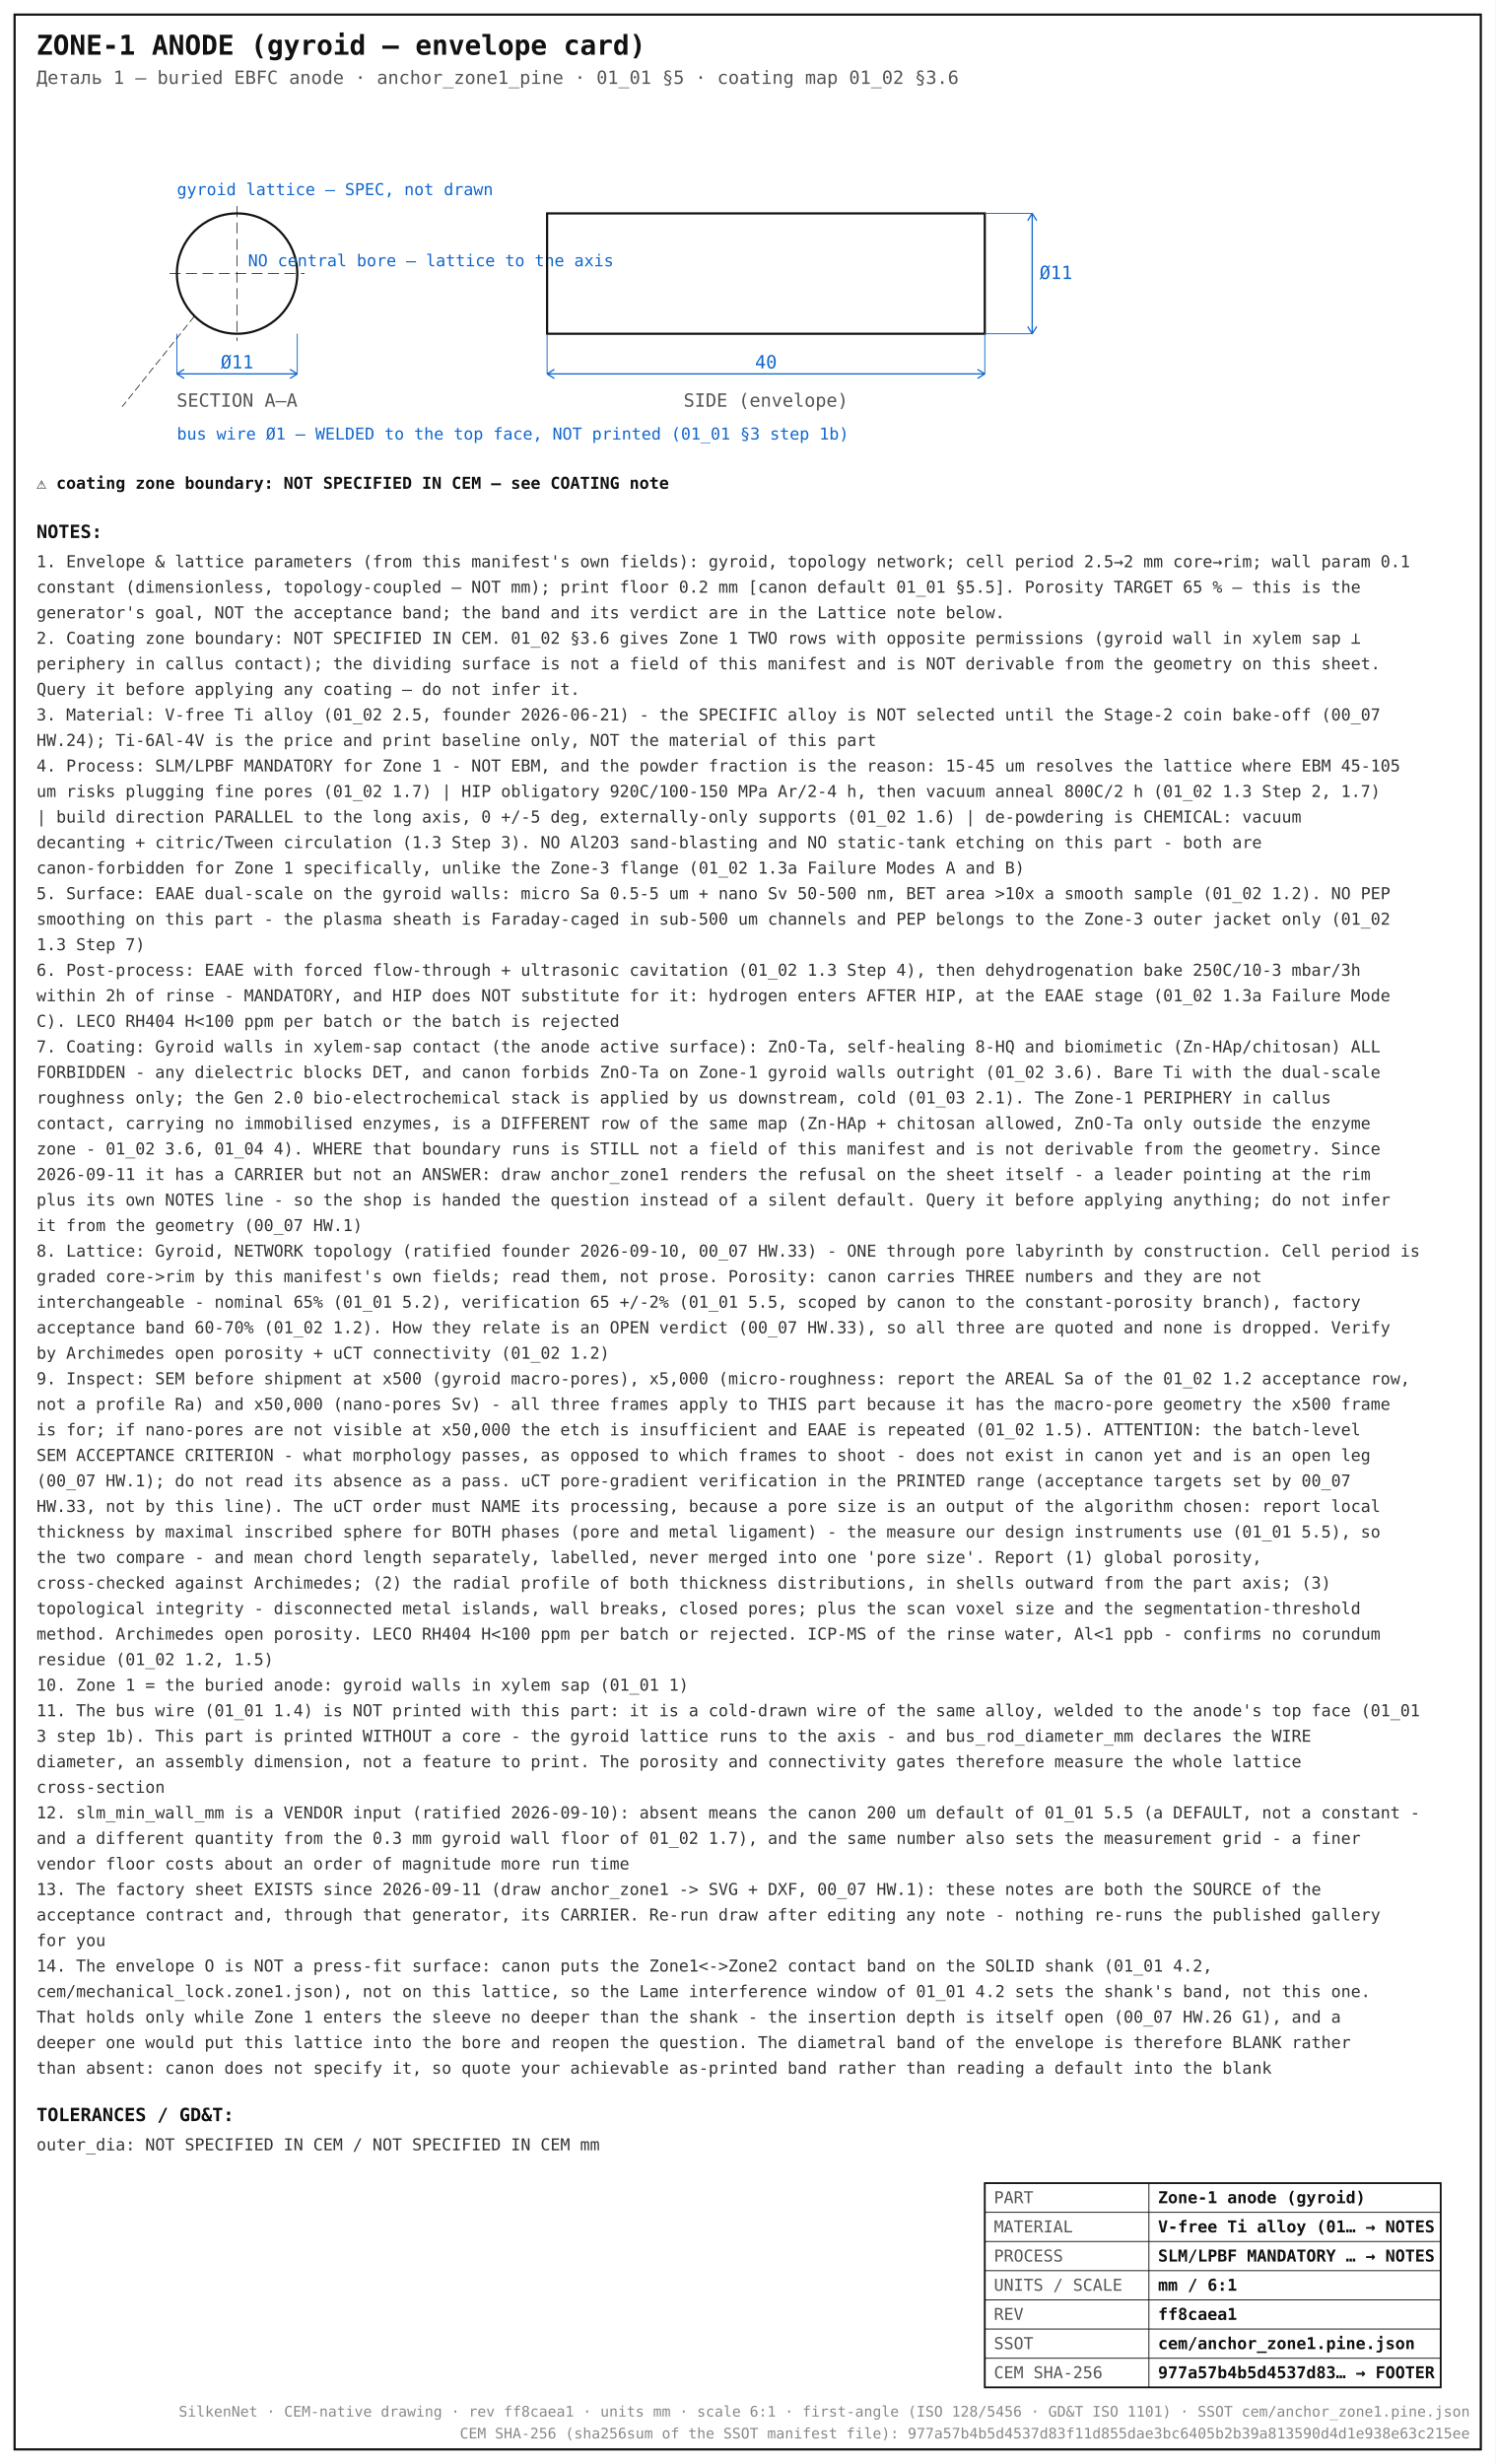
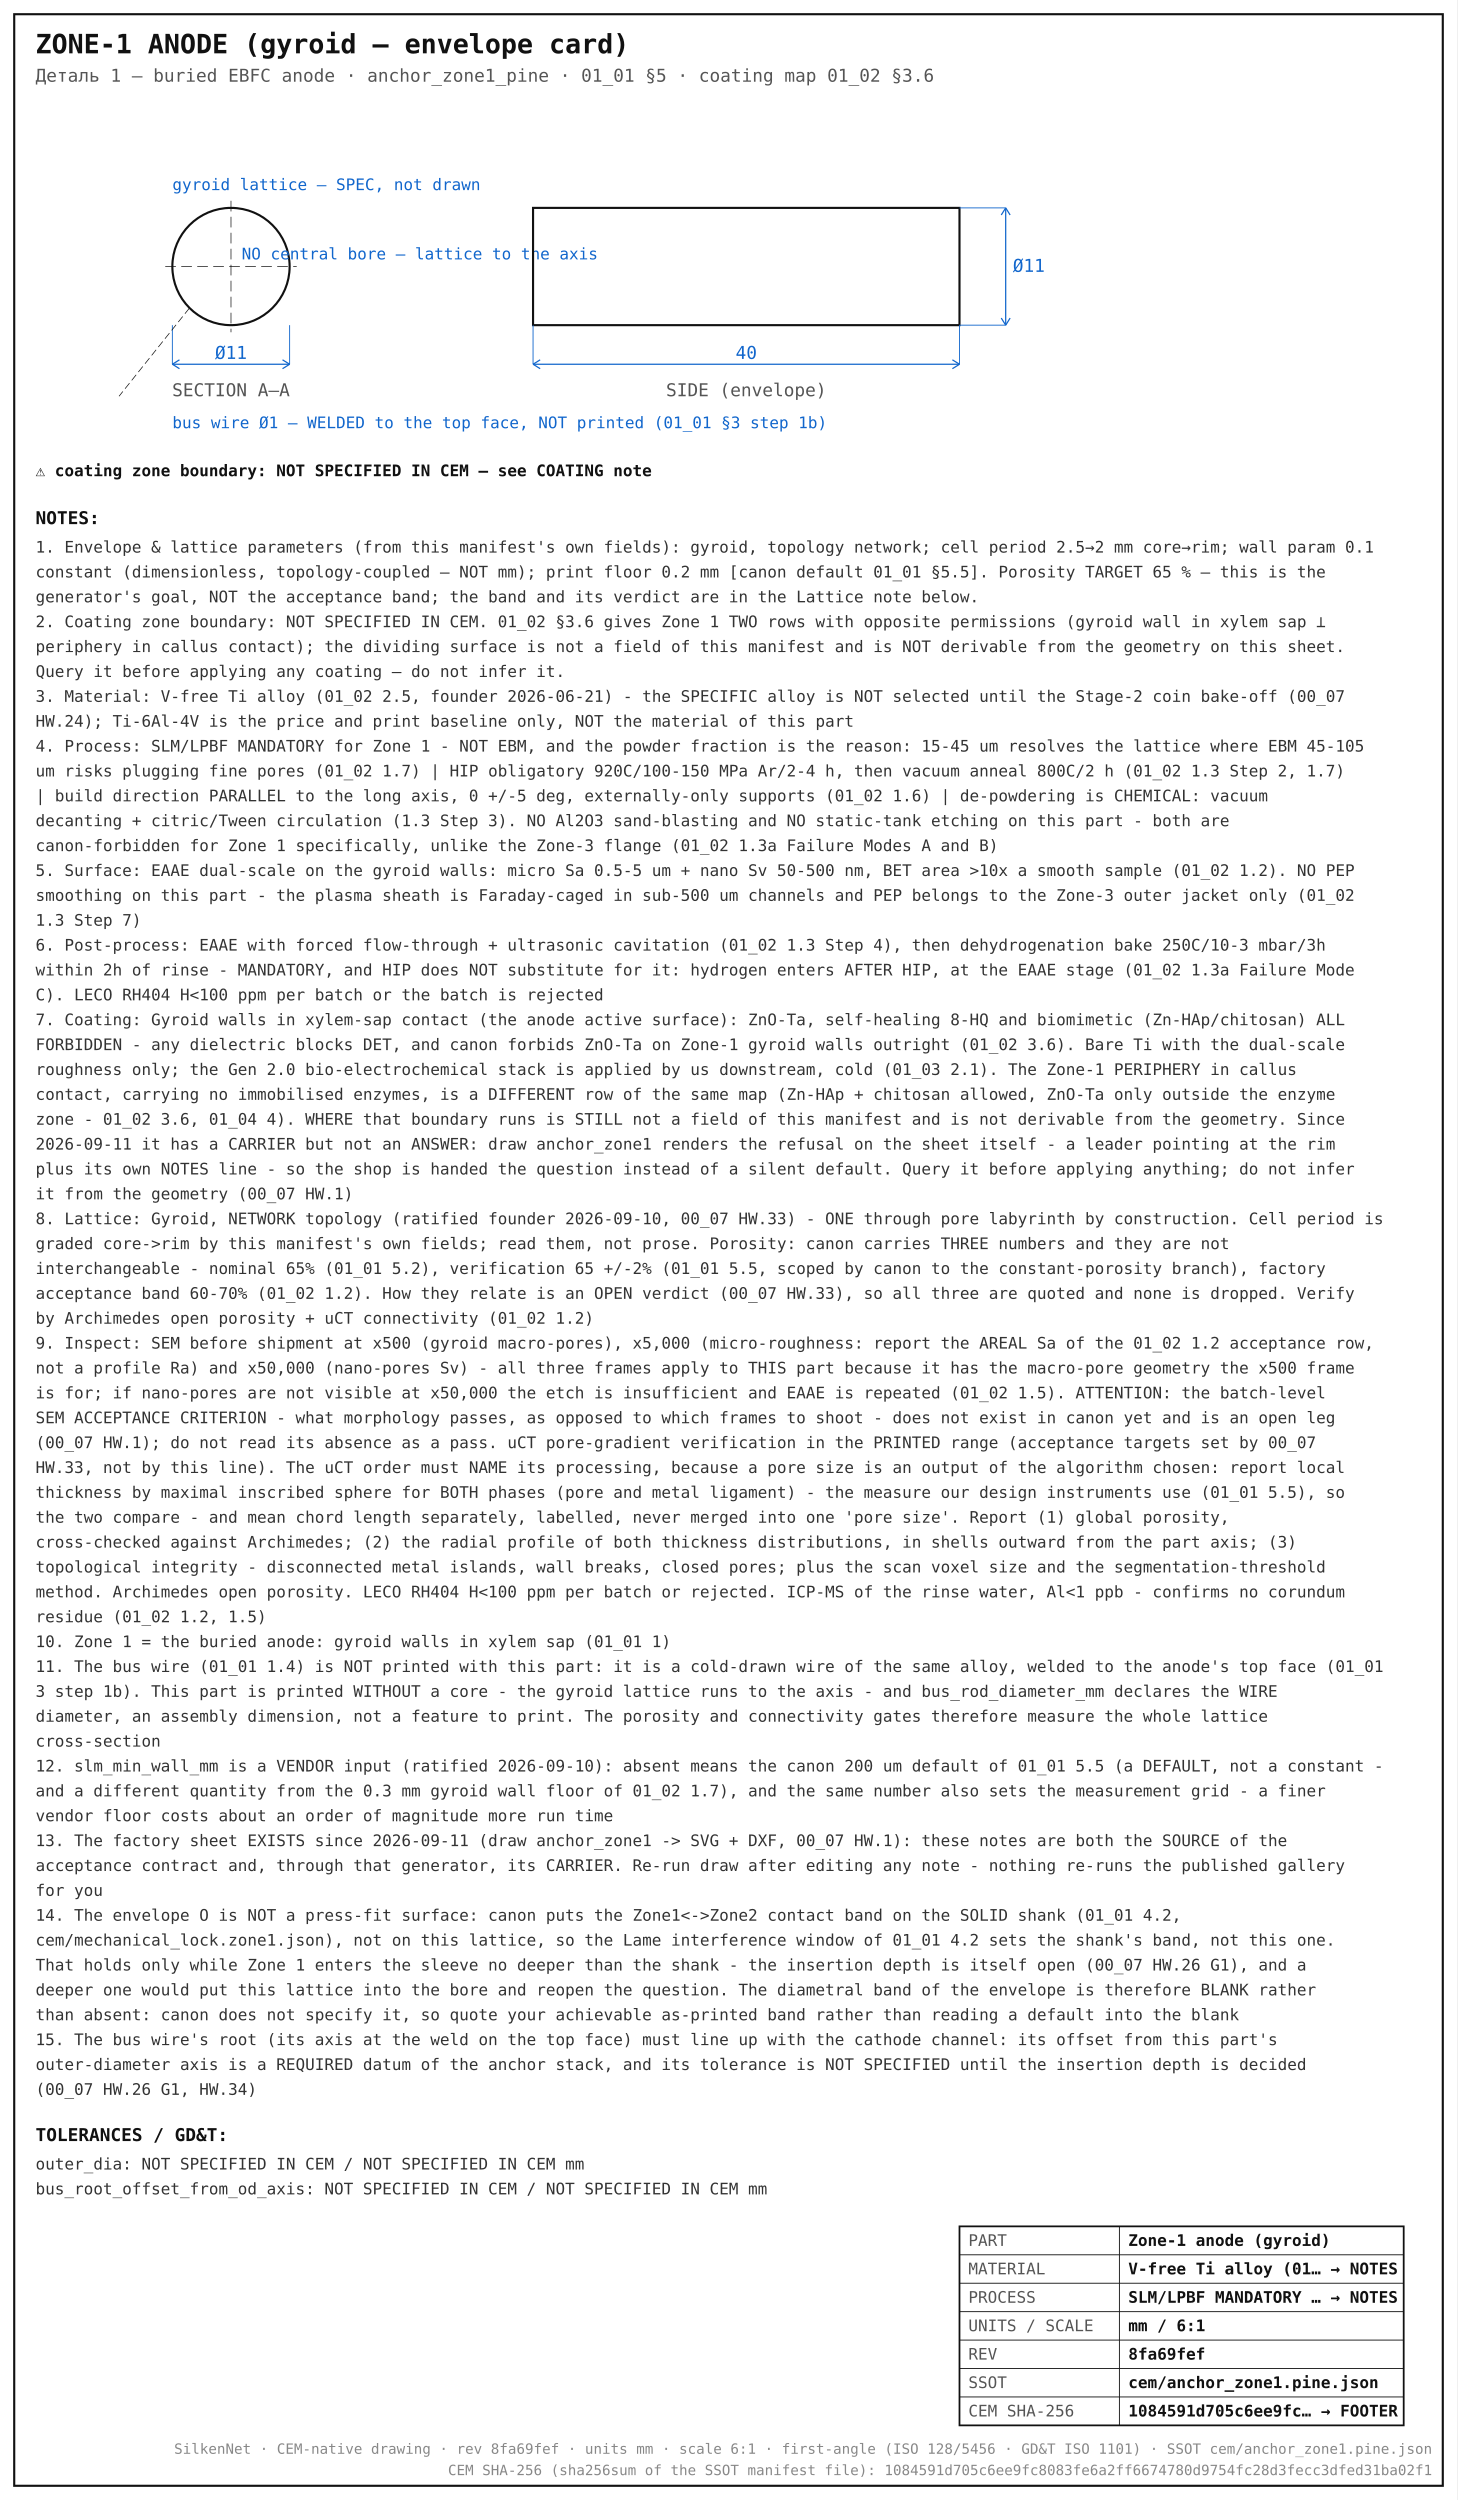
- <svg xmlns="http://www.w3.org/2000/svg" width="820" height="1351" viewBox="0 0 820 1351">
-   <rect x="0" y="0" width="820" height="1351" fill="white" />
-   <rect x="8" y="8" width="804" height="1335" fill="none" stroke="#111" stroke-width="1.2" />
+ <svg xmlns="http://www.w3.org/2000/svg" width="820" height="1407" viewBox="0 0 820 1407">
+   <rect x="0" y="0" width="820" height="1407" fill="white" />
+   <rect x="8" y="8" width="804" height="1391" fill="none" stroke="#111" stroke-width="1.2" />
  <text x="20" y="30" font-family="monospace" font-size="15" text-anchor="start" fill="#111" font-weight="bold">ZONE-1 ANODE  (gyroid — envelope card)</text>
  <text x="20" y="46" font-family="monospace" font-size="10" text-anchor="start" fill="#555" font-weight="normal">Деталь 1 — buried EBFC anode · anchor_zone1_pine · 01_01 §5 · coating map 01_02 §3.6</text>
  <circle cx="130" cy="150" r="33" fill="none" stroke="#111" stroke-width="1.2" />
  <line x1="93" y1="150" x2="167" y2="150" stroke="#111" stroke-width="0.4" stroke-dasharray="6 3" />
  <line x1="130" y1="113" x2="130" y2="187" stroke="#111" stroke-width="0.4" stroke-dasharray="6 3" />
  <text x="130" y="223" font-family="monospace" font-size="10" text-anchor="middle" fill="#555" font-weight="normal">SECTION A–A</text>
  <line x1="97" y1="183" x2="97" y2="205" stroke="#1166cc" stroke-width="0.5" />
  <line x1="163" y1="183" x2="163" y2="205" stroke="#1166cc" stroke-width="0.5" />
  <line x1="97" y1="205" x2="163" y2="205" stroke="#1166cc" stroke-width="0.7" />
  <line x1="97" y1="205" x2="101" y2="202.5" stroke="#1166cc" stroke-width="0.7" />
  <line x1="97" y1="205" x2="101" y2="207.5" stroke="#1166cc" stroke-width="0.7" />
  <line x1="163" y1="205" x2="159" y2="202.5" stroke="#1166cc" stroke-width="0.7" />
  <line x1="163" y1="205" x2="159" y2="207.5" stroke="#1166cc" stroke-width="0.7" />
  <text x="130" y="202" font-family="monospace" font-size="10" text-anchor="middle" fill="#1166cc" font-weight="normal">Ø11</text>
  <text x="136" y="146" font-family="monospace" font-size="9" text-anchor="start" fill="#1166cc" font-weight="normal">NO central bore — lattice to the axis</text>
  <text x="97" y="241" font-family="monospace" font-size="9" text-anchor="start" fill="#1166cc" font-weight="normal">bus wire Ø1 — WELDED to the top face, NOT printed (01_01 §3 step 1b)</text>
  <text x="97" y="107" font-family="monospace" font-size="9" text-anchor="start" fill="#1166cc" font-weight="normal">gyroid lattice — SPEC, not drawn</text>
  <line x1="106.57" y1="173.43" x2="67" y2="223" stroke="#111" stroke-width="0.4" stroke-dasharray="4 2" />
  <text x="20" y="268" font-family="monospace" font-size="9" text-anchor="start" fill="#111" font-weight="bold">⚠ coating zone boundary: NOT SPECIFIED IN CEM — see COATING note</text>
  <rect x="300" y="117" width="240" height="66" fill="none" stroke="#111" stroke-width="1.2" />
  <text x="420" y="223" font-family="monospace" font-size="10" text-anchor="middle" fill="#555" font-weight="normal">SIDE (envelope)</text>
  <line x1="300" y1="183" x2="300" y2="205" stroke="#1166cc" stroke-width="0.5" />
  <line x1="540" y1="183" x2="540" y2="205" stroke="#1166cc" stroke-width="0.5" />
  <line x1="300" y1="205" x2="540" y2="205" stroke="#1166cc" stroke-width="0.7" />
  <line x1="300" y1="205" x2="304" y2="202.5" stroke="#1166cc" stroke-width="0.7" />
  <line x1="300" y1="205" x2="304" y2="207.5" stroke="#1166cc" stroke-width="0.7" />
  <line x1="540" y1="205" x2="536" y2="202.5" stroke="#1166cc" stroke-width="0.7" />
  <line x1="540" y1="205" x2="536" y2="207.5" stroke="#1166cc" stroke-width="0.7" />
  <text x="420" y="202" font-family="monospace" font-size="10" text-anchor="middle" fill="#1166cc" font-weight="normal">40</text>
  <line x1="540" y1="117" x2="566" y2="117" stroke="#1166cc" stroke-width="0.5" />
  <line x1="540" y1="183" x2="566" y2="183" stroke="#1166cc" stroke-width="0.5" />
  <line x1="566" y1="117" x2="566" y2="183" stroke="#1166cc" stroke-width="0.7" />
  <line x1="566" y1="117" x2="563.5" y2="121" stroke="#1166cc" stroke-width="0.7" />
  <line x1="566" y1="117" x2="568.5" y2="121" stroke="#1166cc" stroke-width="0.7" />
  <line x1="566" y1="183" x2="563.5" y2="179" stroke="#1166cc" stroke-width="0.7" />
  <line x1="566" y1="183" x2="568.5" y2="179" stroke="#1166cc" stroke-width="0.7" />
  <text x="570" y="153" font-family="monospace" font-size="10" text-anchor="start" fill="#1166cc" font-weight="normal">Ø11</text>
  <text x="20" y="295" font-family="monospace" font-size="10" text-anchor="start" fill="#111" font-weight="bold">NOTES:</text>
  <text x="20" y="311" font-family="monospace" font-size="9" text-anchor="start" fill="#333" font-weight="normal">1. Envelope &amp; lattice parameters (from this manifest's own fields): gyroid, topology network; cell period 2.5→2 mm core→rim; wall param 0.1</text>
  <text x="20" y="325" font-family="monospace" font-size="9" text-anchor="start" fill="#333" font-weight="normal">   constant (dimensionless, topology-coupled — NOT mm); print floor 0.2 mm [canon default 01_01 §5.5]. Porosity TARGET 65 % — this is the</text>
  <text x="20" y="339" font-family="monospace" font-size="9" text-anchor="start" fill="#333" font-weight="normal">   generator's goal, NOT the acceptance band; the band and its verdict are in the Lattice note below.</text>
  <text x="20" y="353" font-family="monospace" font-size="9" text-anchor="start" fill="#333" font-weight="normal">2. Coating zone boundary: NOT SPECIFIED IN CEM. 01_02 §3.6 gives Zone 1 TWO rows with opposite permissions (gyroid wall in xylem sap ⊥</text>
  <text x="20" y="367" font-family="monospace" font-size="9" text-anchor="start" fill="#333" font-weight="normal">   periphery in callus contact); the dividing surface is not a field of this manifest and is NOT derivable from the geometry on this sheet.</text>
  <text x="20" y="381" font-family="monospace" font-size="9" text-anchor="start" fill="#333" font-weight="normal">   Query it before applying any coating — do not infer it.</text>
  <text x="20" y="395" font-family="monospace" font-size="9" text-anchor="start" fill="#333" font-weight="normal">3. Material: V-free Ti alloy (01_02 2.5, founder 2026-06-21) - the SPECIFIC alloy is NOT selected until the Stage-2 coin bake-off (00_07</text>
  <text x="20" y="409" font-family="monospace" font-size="9" text-anchor="start" fill="#333" font-weight="normal">   HW.24); Ti-6Al-4V is the price and print baseline only, NOT the material of this part</text>
  <text x="20" y="423" font-family="monospace" font-size="9" text-anchor="start" fill="#333" font-weight="normal">4. Process: SLM/LPBF MANDATORY for Zone 1 - NOT EBM, and the powder fraction is the reason: 15-45 um resolves the lattice where EBM 45-105</text>
  <text x="20" y="437" font-family="monospace" font-size="9" text-anchor="start" fill="#333" font-weight="normal">   um risks plugging fine pores (01_02 1.7) | HIP obligatory 920C/100-150 MPa Ar/2-4 h, then vacuum anneal 800C/2 h (01_02 1.3 Step 2, 1.7)</text>
  <text x="20" y="451" font-family="monospace" font-size="9" text-anchor="start" fill="#333" font-weight="normal">   | build direction PARALLEL to the long axis, 0 +/-5 deg, externally-only supports (01_02 1.6) | de-powdering is CHEMICAL: vacuum</text>
  <text x="20" y="465" font-family="monospace" font-size="9" text-anchor="start" fill="#333" font-weight="normal">   decanting + citric/Tween circulation (1.3 Step 3). NO Al2O3 sand-blasting and NO static-tank etching on this part - both are</text>
  <text x="20" y="479" font-family="monospace" font-size="9" text-anchor="start" fill="#333" font-weight="normal">   canon-forbidden for Zone 1 specifically, unlike the Zone-3 flange (01_02 1.3a Failure Modes A and B)</text>
  <text x="20" y="493" font-family="monospace" font-size="9" text-anchor="start" fill="#333" font-weight="normal">5. Surface: EAAE dual-scale on the gyroid walls: micro Sa 0.5-5 um + nano Sv 50-500 nm, BET area &gt;10x a smooth sample (01_02 1.2). NO PEP</text>
  <text x="20" y="507" font-family="monospace" font-size="9" text-anchor="start" fill="#333" font-weight="normal">   smoothing on this part - the plasma sheath is Faraday-caged in sub-500 um channels and PEP belongs to the Zone-3 outer jacket only (01_02</text>
  <text x="20" y="521" font-family="monospace" font-size="9" text-anchor="start" fill="#333" font-weight="normal">   1.3 Step 7)</text>
  <text x="20" y="535" font-family="monospace" font-size="9" text-anchor="start" fill="#333" font-weight="normal">6. Post-process: EAAE with forced flow-through + ultrasonic cavitation (01_02 1.3 Step 4), then dehydrogenation bake 250C/10-3 mbar/3h</text>
  <text x="20" y="549" font-family="monospace" font-size="9" text-anchor="start" fill="#333" font-weight="normal">   within 2h of rinse - MANDATORY, and HIP does NOT substitute for it: hydrogen enters AFTER HIP, at the EAAE stage (01_02 1.3a Failure Mode</text>
  <text x="20" y="563" font-family="monospace" font-size="9" text-anchor="start" fill="#333" font-weight="normal">   C). LECO RH404 H&lt;100 ppm per batch or the batch is rejected</text>
  <text x="20" y="577" font-family="monospace" font-size="9" text-anchor="start" fill="#333" font-weight="normal">7. Coating: Gyroid walls in xylem-sap contact (the anode active surface): ZnO-Ta, self-healing 8-HQ and biomimetic (Zn-HAp/chitosan) ALL</text>
  <text x="20" y="591" font-family="monospace" font-size="9" text-anchor="start" fill="#333" font-weight="normal">   FORBIDDEN - any dielectric blocks DET, and canon forbids ZnO-Ta on Zone-1 gyroid walls outright (01_02 3.6). Bare Ti with the dual-scale</text>
  <text x="20" y="605" font-family="monospace" font-size="9" text-anchor="start" fill="#333" font-weight="normal">   roughness only; the Gen 2.0 bio-electrochemical stack is applied by us downstream, cold (01_03 2.1). The Zone-1 PERIPHERY in callus</text>
  <text x="20" y="619" font-family="monospace" font-size="9" text-anchor="start" fill="#333" font-weight="normal">   contact, carrying no immobilised enzymes, is a DIFFERENT row of the same map (Zn-HAp + chitosan allowed, ZnO-Ta only outside the enzyme</text>
  <text x="20" y="633" font-family="monospace" font-size="9" text-anchor="start" fill="#333" font-weight="normal">   zone - 01_02 3.6, 01_04 4). WHERE that boundary runs is STILL not a field of this manifest and is not derivable from the geometry. Since</text>
  <text x="20" y="647" font-family="monospace" font-size="9" text-anchor="start" fill="#333" font-weight="normal">   2026-09-11 it has a CARRIER but not an ANSWER: draw anchor_zone1 renders the refusal on the sheet itself - a leader pointing at the rim</text>
  <text x="20" y="661" font-family="monospace" font-size="9" text-anchor="start" fill="#333" font-weight="normal">   plus its own NOTES line - so the shop is handed the question instead of a silent default. Query it before applying anything; do not infer</text>
  <text x="20" y="675" font-family="monospace" font-size="9" text-anchor="start" fill="#333" font-weight="normal">   it from the geometry (00_07 HW.1)</text>
  <text x="20" y="689" font-family="monospace" font-size="9" text-anchor="start" fill="#333" font-weight="normal">8. Lattice: Gyroid, NETWORK topology (ratified founder 2026-09-10, 00_07 HW.33) - ONE through pore labyrinth by construction. Cell period is</text>
  <text x="20" y="703" font-family="monospace" font-size="9" text-anchor="start" fill="#333" font-weight="normal">   graded core-&gt;rim by this manifest's own fields; read them, not prose. Porosity: canon carries THREE numbers and they are not</text>
  <text x="20" y="717" font-family="monospace" font-size="9" text-anchor="start" fill="#333" font-weight="normal">   interchangeable - nominal 65% (01_01 5.2), verification 65 +/-2% (01_01 5.5, scoped by canon to the constant-porosity branch), factory</text>
  <text x="20" y="731" font-family="monospace" font-size="9" text-anchor="start" fill="#333" font-weight="normal">   acceptance band 60-70% (01_02 1.2). How they relate is an OPEN verdict (00_07 HW.33), so all three are quoted and none is dropped. Verify</text>
  <text x="20" y="745" font-family="monospace" font-size="9" text-anchor="start" fill="#333" font-weight="normal">   by Archimedes open porosity + uCT connectivity (01_02 1.2)</text>
  <text x="20" y="759" font-family="monospace" font-size="9" text-anchor="start" fill="#333" font-weight="normal">9. Inspect: SEM before shipment at x500 (gyroid macro-pores), x5,000 (micro-roughness: report the AREAL Sa of the 01_02 1.2 acceptance row,</text>
  <text x="20" y="773" font-family="monospace" font-size="9" text-anchor="start" fill="#333" font-weight="normal">   not a profile Ra) and x50,000 (nano-pores Sv) - all three frames apply to THIS part because it has the macro-pore geometry the x500 frame</text>
  <text x="20" y="787" font-family="monospace" font-size="9" text-anchor="start" fill="#333" font-weight="normal">   is for; if nano-pores are not visible at x50,000 the etch is insufficient and EAAE is repeated (01_02 1.5). ATTENTION: the batch-level</text>
  <text x="20" y="801" font-family="monospace" font-size="9" text-anchor="start" fill="#333" font-weight="normal">   SEM ACCEPTANCE CRITERION - what morphology passes, as opposed to which frames to shoot - does not exist in canon yet and is an open leg</text>
  <text x="20" y="815" font-family="monospace" font-size="9" text-anchor="start" fill="#333" font-weight="normal">   (00_07 HW.1); do not read its absence as a pass. uCT pore-gradient verification in the PRINTED range (acceptance targets set by 00_07</text>
  <text x="20" y="829" font-family="monospace" font-size="9" text-anchor="start" fill="#333" font-weight="normal">   HW.33, not by this line). The uCT order must NAME its processing, because a pore size is an output of the algorithm chosen: report local</text>
  <text x="20" y="843" font-family="monospace" font-size="9" text-anchor="start" fill="#333" font-weight="normal">   thickness by maximal inscribed sphere for BOTH phases (pore and metal ligament) - the measure our design instruments use (01_01 5.5), so</text>
  <text x="20" y="857" font-family="monospace" font-size="9" text-anchor="start" fill="#333" font-weight="normal">   the two compare - and mean chord length separately, labelled, never merged into one 'pore size'. Report (1) global porosity,</text>
  <text x="20" y="871" font-family="monospace" font-size="9" text-anchor="start" fill="#333" font-weight="normal">   cross-checked against Archimedes; (2) the radial profile of both thickness distributions, in shells outward from the part axis; (3)</text>
  <text x="20" y="885" font-family="monospace" font-size="9" text-anchor="start" fill="#333" font-weight="normal">   topological integrity - disconnected metal islands, wall breaks, closed pores; plus the scan voxel size and the segmentation-threshold</text>
  <text x="20" y="899" font-family="monospace" font-size="9" text-anchor="start" fill="#333" font-weight="normal">   method. Archimedes open porosity. LECO RH404 H&lt;100 ppm per batch or rejected. ICP-MS of the rinse water, Al&lt;1 ppb - confirms no corundum</text>
  <text x="20" y="913" font-family="monospace" font-size="9" text-anchor="start" fill="#333" font-weight="normal">   residue (01_02 1.2, 1.5)</text>
  <text x="20" y="927" font-family="monospace" font-size="9" text-anchor="start" fill="#333" font-weight="normal">10. Zone 1 = the buried anode: gyroid walls in xylem sap (01_01 1)</text>
  <text x="20" y="941" font-family="monospace" font-size="9" text-anchor="start" fill="#333" font-weight="normal">11. The bus wire (01_01 1.4) is NOT printed with this part: it is a cold-drawn wire of the same alloy, welded to the anode's top face (01_01</text>
  <text x="20" y="955" font-family="monospace" font-size="9" text-anchor="start" fill="#333" font-weight="normal">   3 step 1b). This part is printed WITHOUT a core - the gyroid lattice runs to the axis - and bus_rod_diameter_mm declares the WIRE</text>
  <text x="20" y="969" font-family="monospace" font-size="9" text-anchor="start" fill="#333" font-weight="normal">   diameter, an assembly dimension, not a feature to print. The porosity and connectivity gates therefore measure the whole lattice</text>
  <text x="20" y="983" font-family="monospace" font-size="9" text-anchor="start" fill="#333" font-weight="normal">   cross-section</text>
  <text x="20" y="997" font-family="monospace" font-size="9" text-anchor="start" fill="#333" font-weight="normal">12. slm_min_wall_mm is a VENDOR input (ratified 2026-09-10): absent means the canon 200 um default of 01_01 5.5 (a DEFAULT, not a constant -</text>
  <text x="20" y="1011" font-family="monospace" font-size="9" text-anchor="start" fill="#333" font-weight="normal">   and a different quantity from the 0.3 mm gyroid wall floor of 01_02 1.7), and the same number also sets the measurement grid - a finer</text>
  <text x="20" y="1025" font-family="monospace" font-size="9" text-anchor="start" fill="#333" font-weight="normal">   vendor floor costs about an order of magnitude more run time</text>
  <text x="20" y="1039" font-family="monospace" font-size="9" text-anchor="start" fill="#333" font-weight="normal">13. The factory sheet EXISTS since 2026-09-11 (draw anchor_zone1 -&gt; SVG + DXF, 00_07 HW.1): these notes are both the SOURCE of the</text>
  <text x="20" y="1053" font-family="monospace" font-size="9" text-anchor="start" fill="#333" font-weight="normal">   acceptance contract and, through that generator, its CARRIER. Re-run draw after editing any note - nothing re-runs the published gallery</text>
  <text x="20" y="1067" font-family="monospace" font-size="9" text-anchor="start" fill="#333" font-weight="normal">   for you</text>
  <text x="20" y="1081" font-family="monospace" font-size="9" text-anchor="start" fill="#333" font-weight="normal">14. The envelope O is NOT a press-fit surface: canon puts the Zone1&lt;-&gt;Zone2 contact band on the SOLID shank (01_01 4.2,</text>
  <text x="20" y="1095" font-family="monospace" font-size="9" text-anchor="start" fill="#333" font-weight="normal">   cem/mechanical_lock.zone1.json), not on this lattice, so the Lame interference window of 01_01 4.2 sets the shank's band, not this one.</text>
  <text x="20" y="1109" font-family="monospace" font-size="9" text-anchor="start" fill="#333" font-weight="normal">   That holds only while Zone 1 enters the sleeve no deeper than the shank - the insertion depth is itself open (00_07 HW.26 G1), and a</text>
  <text x="20" y="1123" font-family="monospace" font-size="9" text-anchor="start" fill="#333" font-weight="normal">   deeper one would put this lattice into the bore and reopen the question. The diametral band of the envelope is therefore BLANK rather</text>
  <text x="20" y="1137" font-family="monospace" font-size="9" text-anchor="start" fill="#333" font-weight="normal">   than absent: canon does not specify it, so quote your achievable as-printed band rather than reading a default into the blank</text>
-   <text x="20" y="1163" font-family="monospace" font-size="10" text-anchor="start" fill="#111" font-weight="bold">TOLERANCES / GD&amp;T:</text>
-   <text x="20" y="1179" font-family="monospace" font-size="9" text-anchor="start" fill="#333" font-weight="normal">outer_dia: NOT SPECIFIED IN CEM / NOT SPECIFIED IN CEM mm</text>
-   <rect x="540" y="1197" width="250" height="112" fill="none" stroke="#111" stroke-width="1" />
-   <line x1="630" y1="1197" x2="630" y2="1213" stroke="#111" stroke-width="0.5" />
-   <text x="545" y="1208" font-family="monospace" font-size="9" text-anchor="start" fill="#555" font-weight="normal">PART</text>
-   <text x="635" y="1208" font-family="monospace" font-size="9" text-anchor="start" fill="#111" font-weight="bold">Zone-1 anode (gyroid)</text>
-   <line x1="540" y1="1213" x2="790" y2="1213" stroke="#111" stroke-width="0.5" />
-   <line x1="630" y1="1213" x2="630" y2="1229" stroke="#111" stroke-width="0.5" />
-   <text x="545" y="1224" font-family="monospace" font-size="9" text-anchor="start" fill="#555" font-weight="normal">MATERIAL</text>
-   <text x="635" y="1224" font-family="monospace" font-size="9" text-anchor="start" fill="#111" font-weight="bold">V-free Ti alloy (01… → NOTES</text>
-   <line x1="540" y1="1229" x2="790" y2="1229" stroke="#111" stroke-width="0.5" />
-   <line x1="630" y1="1229" x2="630" y2="1245" stroke="#111" stroke-width="0.5" />
-   <text x="545" y="1240" font-family="monospace" font-size="9" text-anchor="start" fill="#555" font-weight="normal">PROCESS</text>
-   <text x="635" y="1240" font-family="monospace" font-size="9" text-anchor="start" fill="#111" font-weight="bold">SLM/LPBF MANDATORY … → NOTES</text>
-   <line x1="540" y1="1245" x2="790" y2="1245" stroke="#111" stroke-width="0.5" />
-   <line x1="630" y1="1245" x2="630" y2="1261" stroke="#111" stroke-width="0.5" />
-   <text x="545" y="1256" font-family="monospace" font-size="9" text-anchor="start" fill="#555" font-weight="normal">UNITS / SCALE</text>
-   <text x="635" y="1256" font-family="monospace" font-size="9" text-anchor="start" fill="#111" font-weight="bold">mm / 6:1</text>
-   <line x1="540" y1="1261" x2="790" y2="1261" stroke="#111" stroke-width="0.5" />
-   <line x1="630" y1="1261" x2="630" y2="1277" stroke="#111" stroke-width="0.5" />
-   <text x="545" y="1272" font-family="monospace" font-size="9" text-anchor="start" fill="#555" font-weight="normal">REV</text>
-   <text x="635" y="1272" font-family="monospace" font-size="9" text-anchor="start" fill="#111" font-weight="bold">ff8caea1</text>
-   <line x1="540" y1="1277" x2="790" y2="1277" stroke="#111" stroke-width="0.5" />
-   <line x1="630" y1="1277" x2="630" y2="1293" stroke="#111" stroke-width="0.5" />
-   <text x="545" y="1288" font-family="monospace" font-size="9" text-anchor="start" fill="#555" font-weight="normal">SSOT</text>
-   <text x="635" y="1288" font-family="monospace" font-size="9" text-anchor="start" fill="#111" font-weight="bold">cem/anchor_zone1.pine.json</text>
-   <line x1="540" y1="1293" x2="790" y2="1293" stroke="#111" stroke-width="0.5" />
-   <line x1="630" y1="1293" x2="630" y2="1309" stroke="#111" stroke-width="0.5" />
-   <text x="545" y="1304" font-family="monospace" font-size="9" text-anchor="start" fill="#555" font-weight="normal">CEM SHA-256</text>
-   <text x="635" y="1304" font-family="monospace" font-size="9" text-anchor="start" fill="#111" font-weight="bold">977a57b4b5d4537d83… → FOOTER</text>
-   <text x="806" y="1325" font-family="monospace" font-size="8" text-anchor="end" fill="#888" font-weight="normal">SilkenNet · CEM-native drawing · rev ff8caea1 · units mm · scale 6:1 · first-angle (ISO 128/5456 · GD&amp;T ISO 1101) · SSOT cem/anchor_zone1.pine.json</text>
-   <text x="806" y="1337" font-family="monospace" font-size="8" text-anchor="end" fill="#888" font-weight="normal">CEM SHA-256 (sha256sum of the SSOT manifest file): 977a57b4b5d4537d83f11d855dae3bc6405b2b39a813590d4d1e938e63c215ee</text>
+   <text x="20" y="1151" font-family="monospace" font-size="9" text-anchor="start" fill="#333" font-weight="normal">15. The bus wire's root (its axis at the weld on the top face) must line up with the cathode channel: its offset from this part's</text>
+   <text x="20" y="1165" font-family="monospace" font-size="9" text-anchor="start" fill="#333" font-weight="normal">   outer-diameter axis is a REQUIRED datum of the anchor stack, and its tolerance is NOT SPECIFIED until the insertion depth is decided</text>
+   <text x="20" y="1179" font-family="monospace" font-size="9" text-anchor="start" fill="#333" font-weight="normal">   (00_07 HW.26 G1, HW.34)</text>
+   <text x="20" y="1205" font-family="monospace" font-size="10" text-anchor="start" fill="#111" font-weight="bold">TOLERANCES / GD&amp;T:</text>
+   <text x="20" y="1221" font-family="monospace" font-size="9" text-anchor="start" fill="#333" font-weight="normal">outer_dia: NOT SPECIFIED IN CEM / NOT SPECIFIED IN CEM mm</text>
+   <text x="20" y="1235" font-family="monospace" font-size="9" text-anchor="start" fill="#333" font-weight="normal">bus_root_offset_from_od_axis: NOT SPECIFIED IN CEM / NOT SPECIFIED IN CEM mm</text>
+   <rect x="540" y="1253" width="250" height="112" fill="none" stroke="#111" stroke-width="1" />
+   <line x1="630" y1="1253" x2="630" y2="1269" stroke="#111" stroke-width="0.5" />
+   <text x="545" y="1264" font-family="monospace" font-size="9" text-anchor="start" fill="#555" font-weight="normal">PART</text>
+   <text x="635" y="1264" font-family="monospace" font-size="9" text-anchor="start" fill="#111" font-weight="bold">Zone-1 anode (gyroid)</text>
+   <line x1="540" y1="1269" x2="790" y2="1269" stroke="#111" stroke-width="0.5" />
+   <line x1="630" y1="1269" x2="630" y2="1285" stroke="#111" stroke-width="0.5" />
+   <text x="545" y="1280" font-family="monospace" font-size="9" text-anchor="start" fill="#555" font-weight="normal">MATERIAL</text>
+   <text x="635" y="1280" font-family="monospace" font-size="9" text-anchor="start" fill="#111" font-weight="bold">V-free Ti alloy (01… → NOTES</text>
+   <line x1="540" y1="1285" x2="790" y2="1285" stroke="#111" stroke-width="0.5" />
+   <line x1="630" y1="1285" x2="630" y2="1301" stroke="#111" stroke-width="0.5" />
+   <text x="545" y="1296" font-family="monospace" font-size="9" text-anchor="start" fill="#555" font-weight="normal">PROCESS</text>
+   <text x="635" y="1296" font-family="monospace" font-size="9" text-anchor="start" fill="#111" font-weight="bold">SLM/LPBF MANDATORY … → NOTES</text>
+   <line x1="540" y1="1301" x2="790" y2="1301" stroke="#111" stroke-width="0.5" />
+   <line x1="630" y1="1301" x2="630" y2="1317" stroke="#111" stroke-width="0.5" />
+   <text x="545" y="1312" font-family="monospace" font-size="9" text-anchor="start" fill="#555" font-weight="normal">UNITS / SCALE</text>
+   <text x="635" y="1312" font-family="monospace" font-size="9" text-anchor="start" fill="#111" font-weight="bold">mm / 6:1</text>
+   <line x1="540" y1="1317" x2="790" y2="1317" stroke="#111" stroke-width="0.5" />
+   <line x1="630" y1="1317" x2="630" y2="1333" stroke="#111" stroke-width="0.5" />
+   <text x="545" y="1328" font-family="monospace" font-size="9" text-anchor="start" fill="#555" font-weight="normal">REV</text>
+   <text x="635" y="1328" font-family="monospace" font-size="9" text-anchor="start" fill="#111" font-weight="bold">8fa69fef</text>
+   <line x1="540" y1="1333" x2="790" y2="1333" stroke="#111" stroke-width="0.5" />
+   <line x1="630" y1="1333" x2="630" y2="1349" stroke="#111" stroke-width="0.5" />
+   <text x="545" y="1344" font-family="monospace" font-size="9" text-anchor="start" fill="#555" font-weight="normal">SSOT</text>
+   <text x="635" y="1344" font-family="monospace" font-size="9" text-anchor="start" fill="#111" font-weight="bold">cem/anchor_zone1.pine.json</text>
+   <line x1="540" y1="1349" x2="790" y2="1349" stroke="#111" stroke-width="0.5" />
+   <line x1="630" y1="1349" x2="630" y2="1365" stroke="#111" stroke-width="0.5" />
+   <text x="545" y="1360" font-family="monospace" font-size="9" text-anchor="start" fill="#555" font-weight="normal">CEM SHA-256</text>
+   <text x="635" y="1360" font-family="monospace" font-size="9" text-anchor="start" fill="#111" font-weight="bold">1084591d705c6ee9fc… → FOOTER</text>
+   <text x="806" y="1381" font-family="monospace" font-size="8" text-anchor="end" fill="#888" font-weight="normal">SilkenNet · CEM-native drawing · rev 8fa69fef · units mm · scale 6:1 · first-angle (ISO 128/5456 · GD&amp;T ISO 1101) · SSOT cem/anchor_zone1.pine.json</text>
+   <text x="806" y="1393" font-family="monospace" font-size="8" text-anchor="end" fill="#888" font-weight="normal">CEM SHA-256 (sha256sum of the SSOT manifest file): 1084591d705c6ee9fc8083fe6a2ff6674780d9754fc28d3fecc3dfed31ba02f1</text>
</svg>
